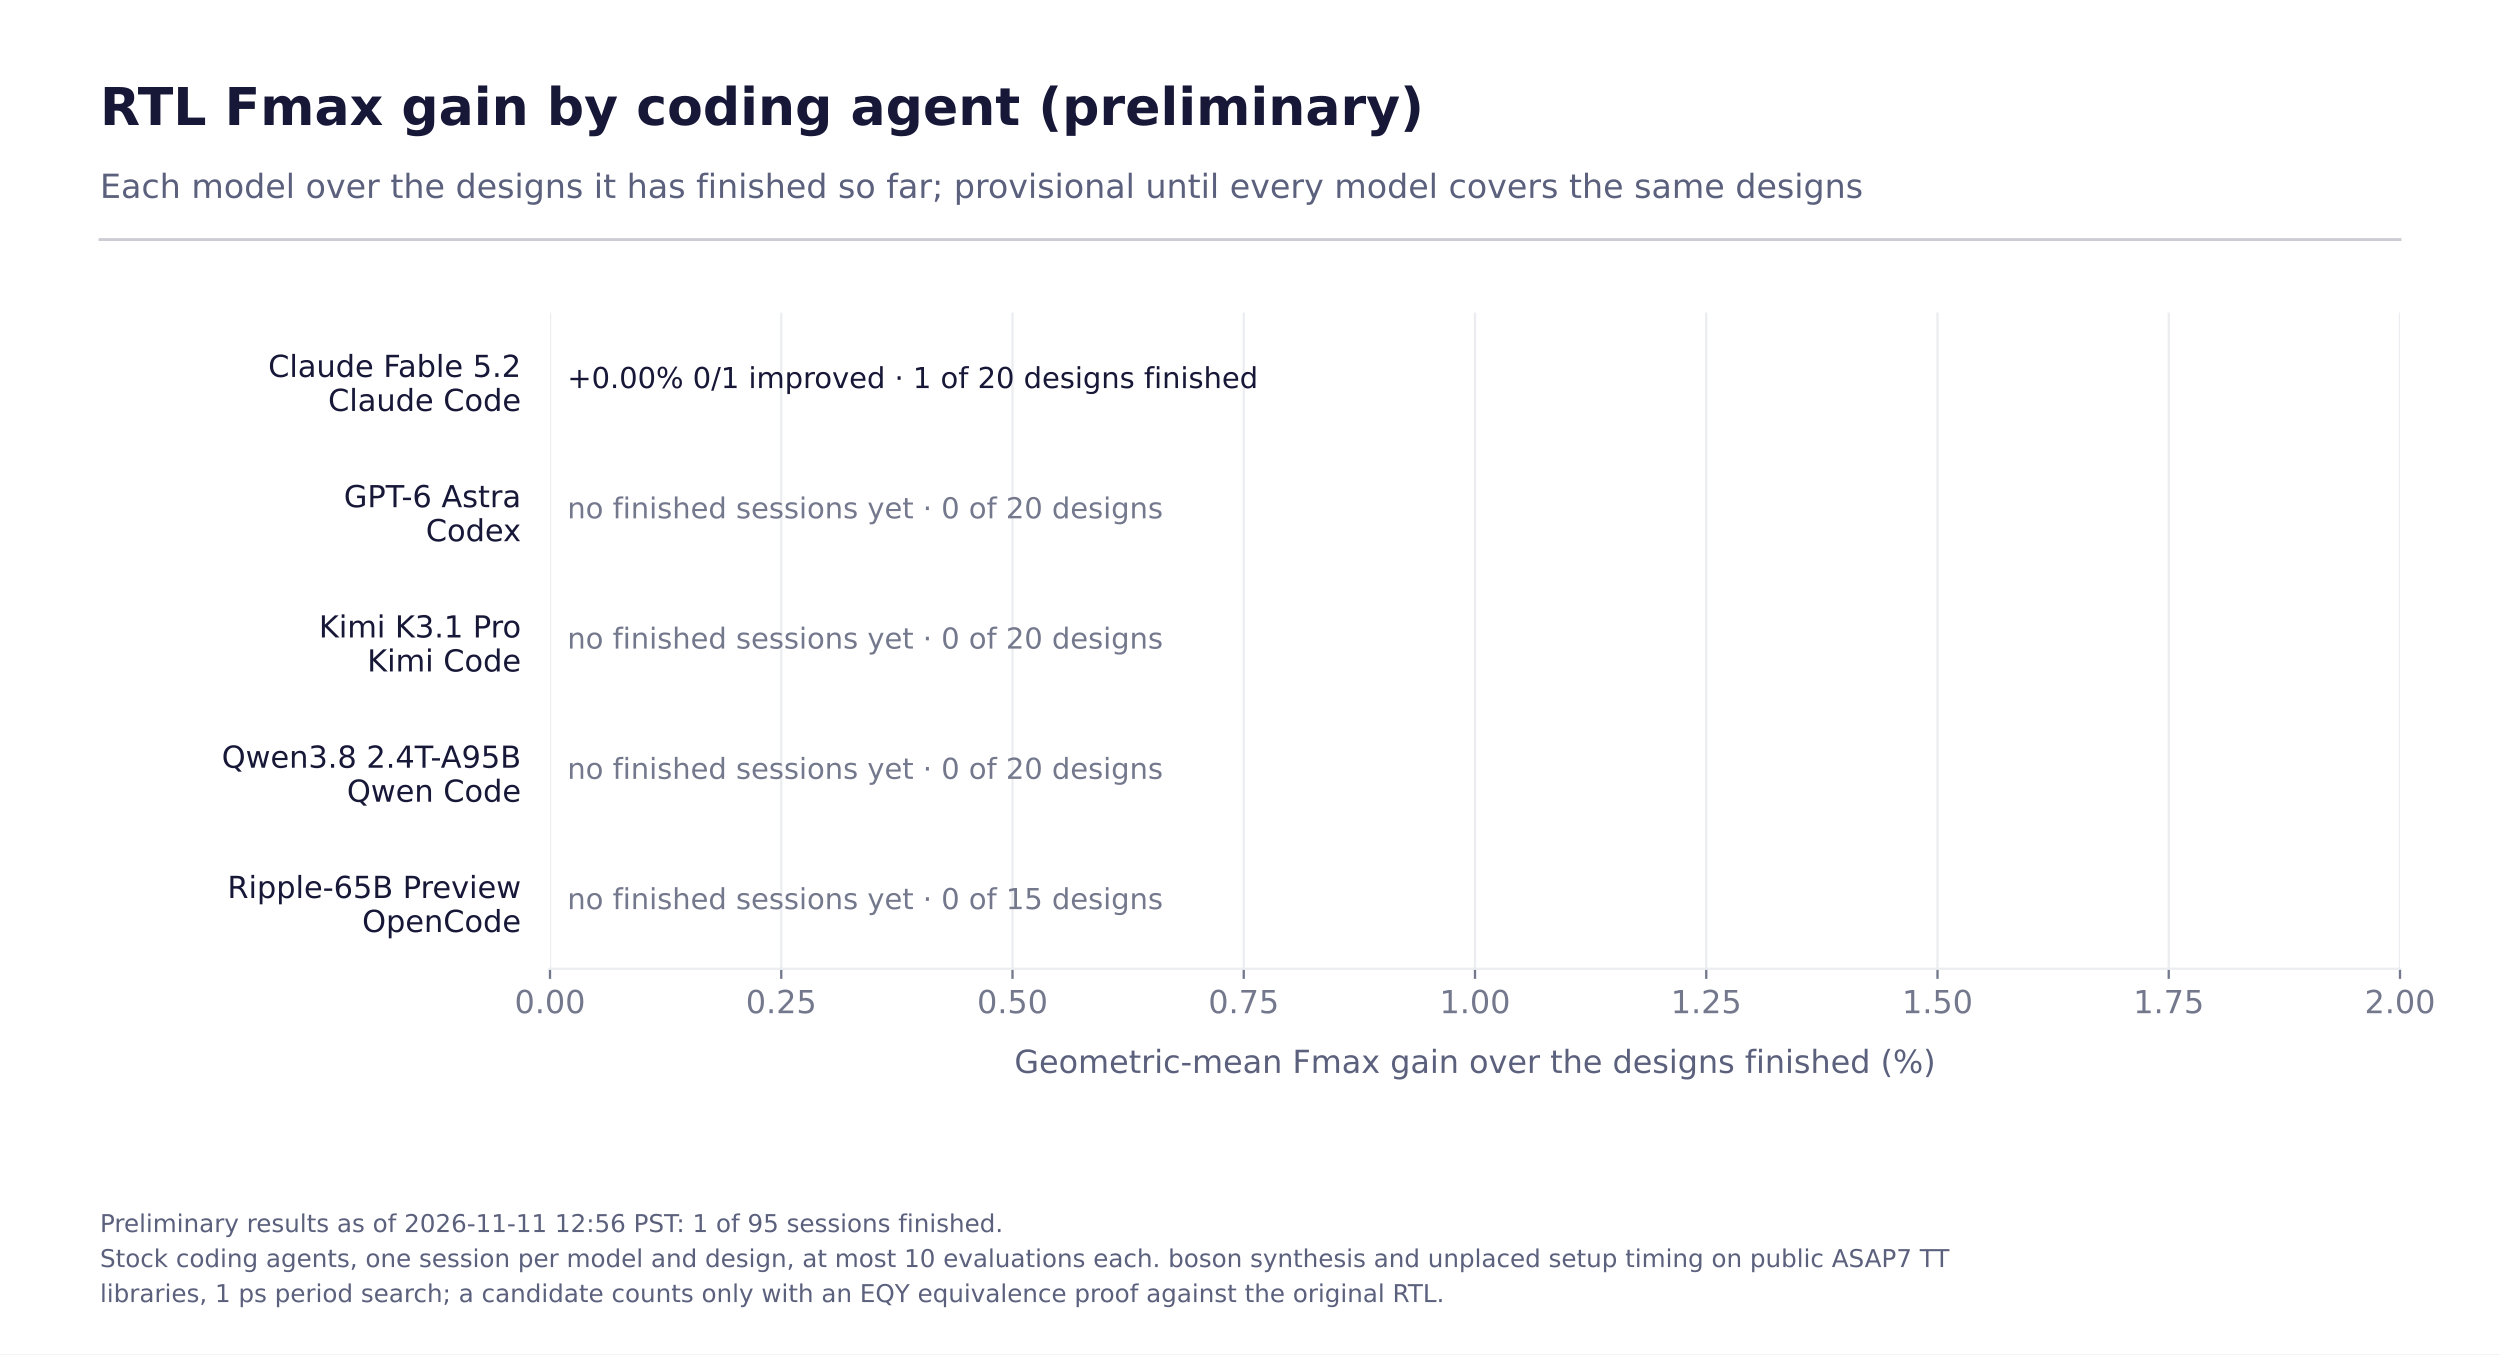
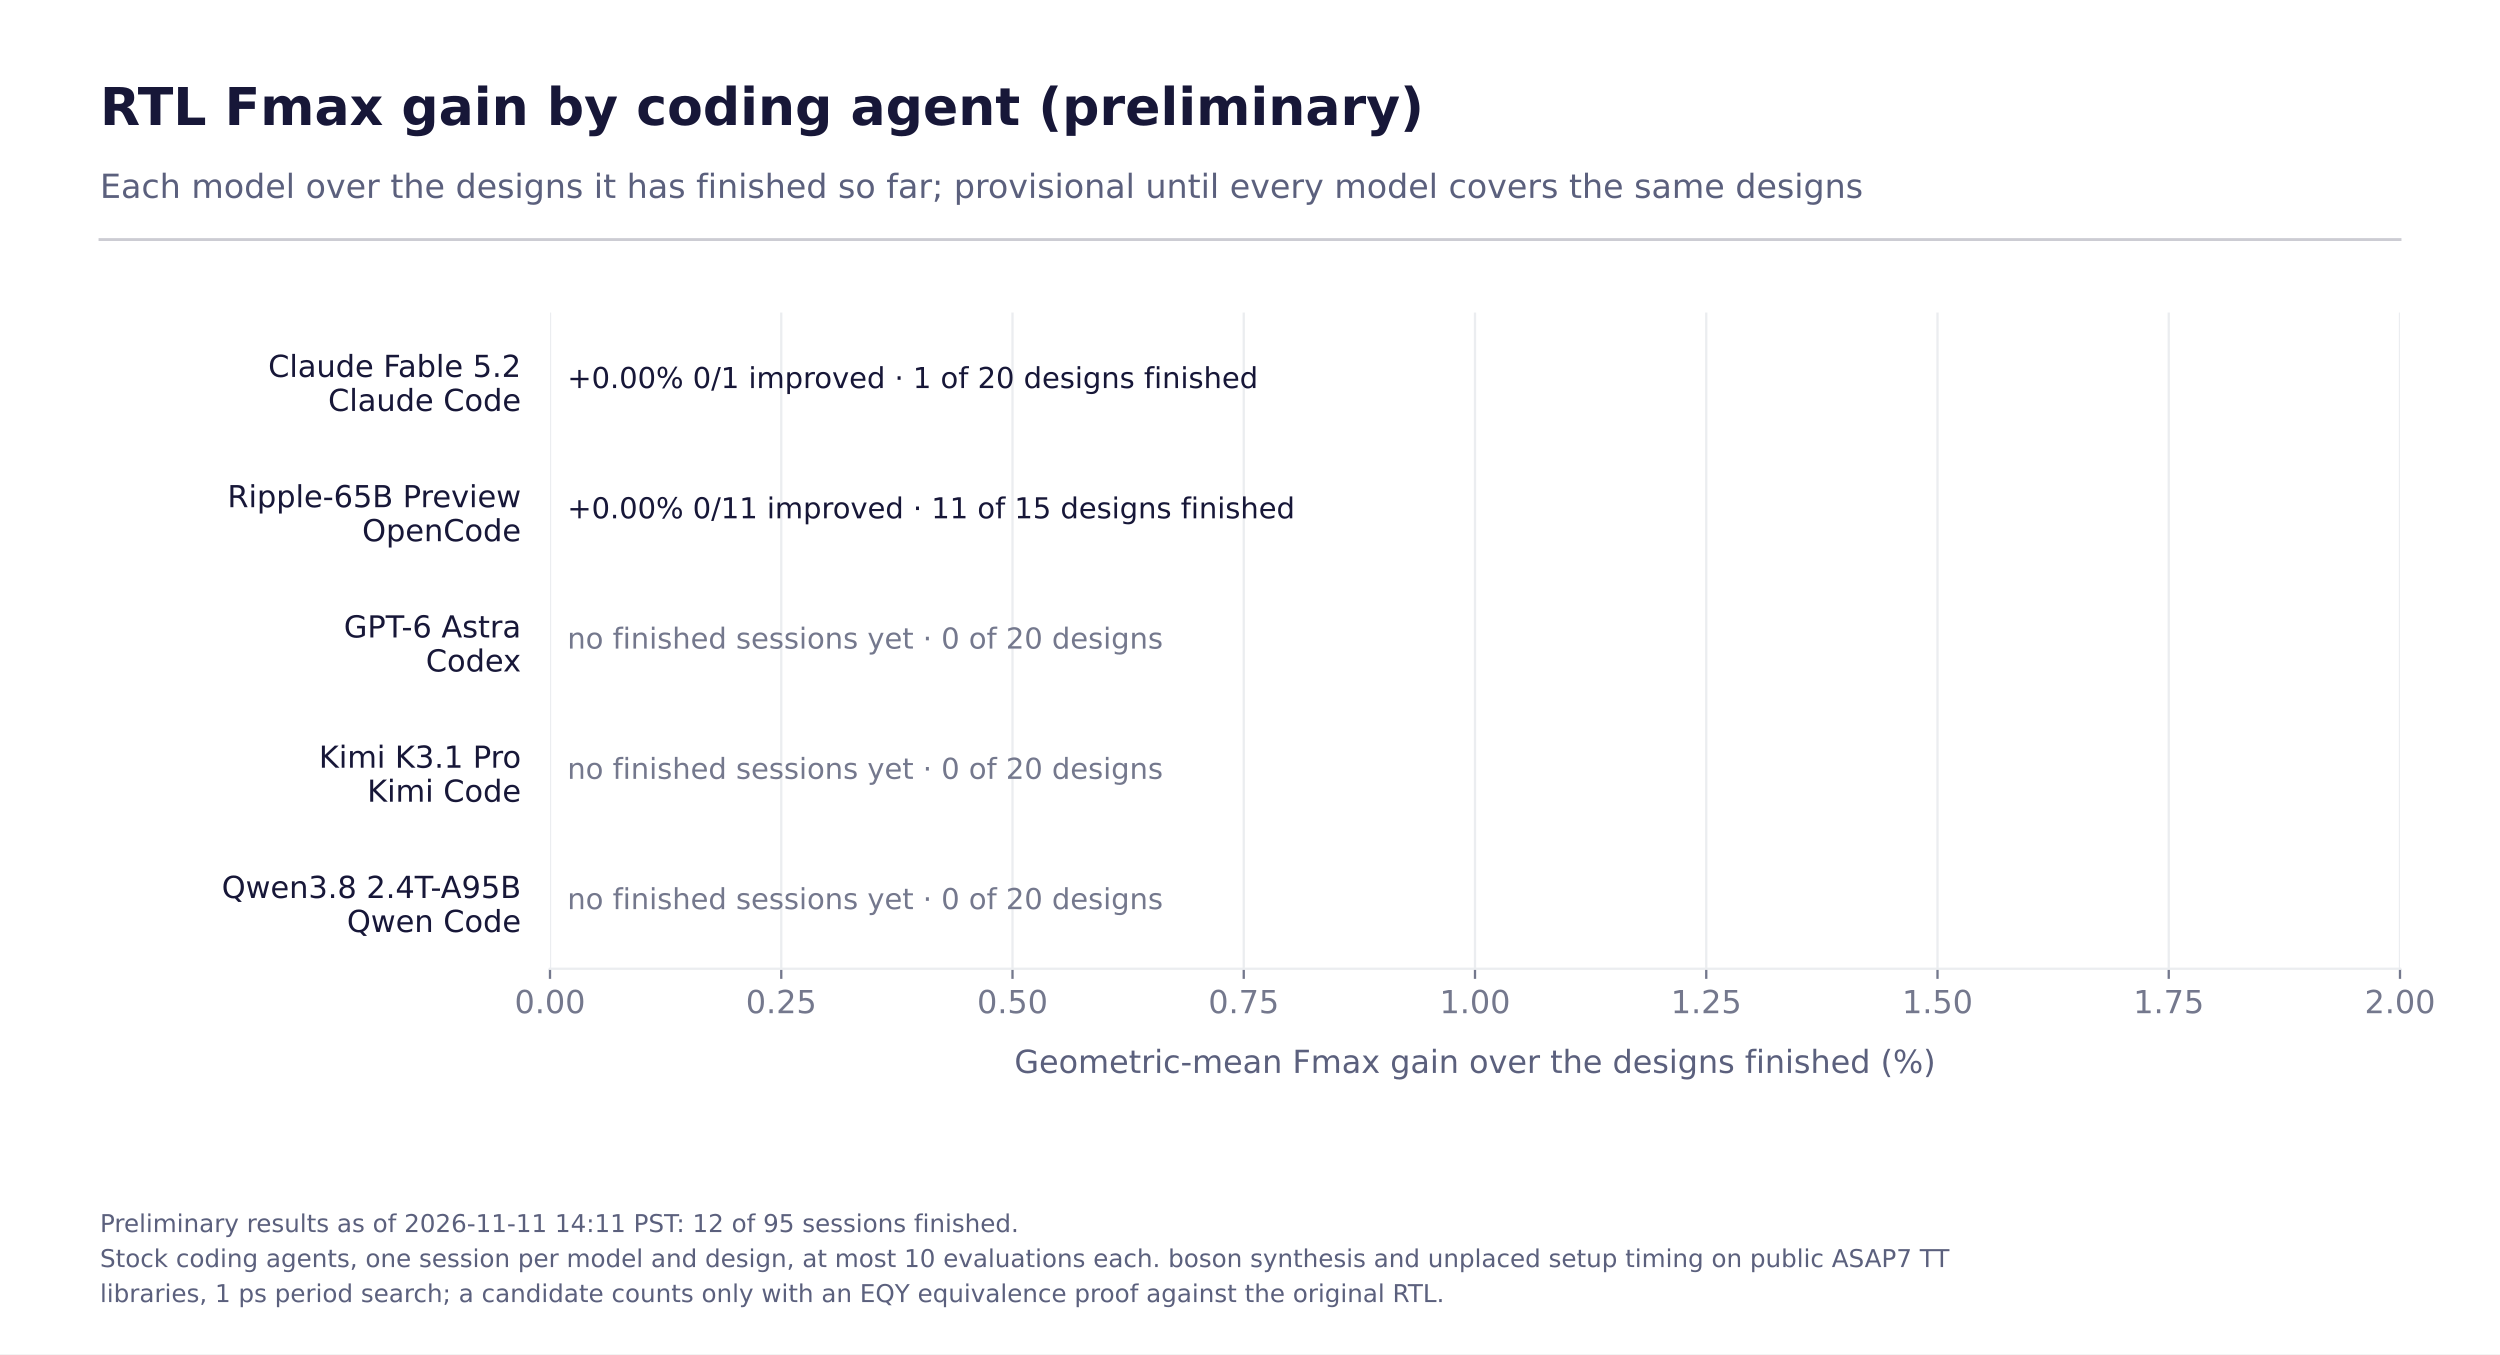
<svg xmlns="http://www.w3.org/2000/svg" xmlns:xlink="http://www.w3.org/1999/xlink" width="864pt" height="468pt" viewBox="0 0 864 468" version="1.1">
  <defs>
    <style type="text/css">*{stroke-linejoin: round; stroke-linecap: butt}</style>
  </defs>
  <g id="figure_1">
    <g id="patch_1">
      <path d="M 0 468  L 864 468  L 864 0  L 0 0  z " style="fill: #ffffff" />
    </g>
    <g id="axes_1">
      <g id="patch_2">
        <path d="M 190.08 334.8  L 829.44 334.8  L 829.44 108  L 190.08 108  z " style="fill: #ffffff" />
      </g>
      <g id="matplotlib.axis_1">
        <g id="xtick_1">
          <g id="line2d_1">
            <path d="M 190.08 334.8  L 190.08 108  " clip-path="url(#p4ebb32de9a)" style="fill: none; stroke: #ebedf0; stroke-width: 0.8; stroke-linecap: square" />
          </g>
          <g id="line2d_2">
            <defs>
              <path id="m93d353a957" d="M 0 0  L 0 3.5  " style="stroke: #74788d; stroke-width: 0.8" />
            </defs>
            <g>
              <use xlink:href="#m93d353a957" x="190.08" y="334.8" style="fill: #74788d; stroke: #74788d; stroke-width: 0.8" />
            </g>
          </g>
          <g id="text_1">
            <text style="fill: #74788d; font: 11px 'DejaVu Sans'; text-anchor: middle" x="190.08" y="350.158" transform="rotate(-0 190.08 350.1583)">0.00</text>
          </g>
        </g>
        <g id="xtick_2">
          <g id="line2d_3">
            <path d="M 270 334.8  L 270 108  " clip-path="url(#p4ebb32de9a)" style="fill: none; stroke: #ebedf0; stroke-width: 0.8; stroke-linecap: square" />
          </g>
          <g id="line2d_4">
            <g>
              <use xlink:href="#m93d353a957" x="270" y="334.8" style="fill: #74788d; stroke: #74788d; stroke-width: 0.8" />
            </g>
          </g>
          <g id="text_2">
            <text style="fill: #74788d; font: 11px 'DejaVu Sans'; text-anchor: middle" x="270" y="350.158" transform="rotate(-0 270 350.1583)">0.25</text>
          </g>
        </g>
        <g id="xtick_3">
          <g id="line2d_5">
            <path d="M 349.92 334.8  L 349.92 108  " clip-path="url(#p4ebb32de9a)" style="fill: none; stroke: #ebedf0; stroke-width: 0.8; stroke-linecap: square" />
          </g>
          <g id="line2d_6">
            <g>
              <use xlink:href="#m93d353a957" x="349.92" y="334.8" style="fill: #74788d; stroke: #74788d; stroke-width: 0.8" />
            </g>
          </g>
          <g id="text_3">
            <text style="fill: #74788d; font: 11px 'DejaVu Sans'; text-anchor: middle" x="349.92" y="350.158" transform="rotate(-0 349.92 350.1583)">0.50</text>
          </g>
        </g>
        <g id="xtick_4">
          <g id="line2d_7">
            <path d="M 429.84 334.8  L 429.84 108  " clip-path="url(#p4ebb32de9a)" style="fill: none; stroke: #ebedf0; stroke-width: 0.8; stroke-linecap: square" />
          </g>
          <g id="line2d_8">
            <g>
              <use xlink:href="#m93d353a957" x="429.84" y="334.8" style="fill: #74788d; stroke: #74788d; stroke-width: 0.8" />
            </g>
          </g>
          <g id="text_4">
            <text style="fill: #74788d; font: 11px 'DejaVu Sans'; text-anchor: middle" x="429.84" y="350.158" transform="rotate(-0 429.84 350.1583)">0.75</text>
          </g>
        </g>
        <g id="xtick_5">
          <g id="line2d_9">
            <path d="M 509.76 334.8  L 509.76 108  " clip-path="url(#p4ebb32de9a)" style="fill: none; stroke: #ebedf0; stroke-width: 0.8; stroke-linecap: square" />
          </g>
          <g id="line2d_10">
            <g>
              <use xlink:href="#m93d353a957" x="509.76" y="334.8" style="fill: #74788d; stroke: #74788d; stroke-width: 0.8" />
            </g>
          </g>
          <g id="text_5">
            <text style="fill: #74788d; font: 11px 'DejaVu Sans'; text-anchor: middle" x="509.76" y="350.158" transform="rotate(-0 509.76 350.1583)">1.00</text>
          </g>
        </g>
        <g id="xtick_6">
          <g id="line2d_11">
            <path d="M 589.68 334.8  L 589.68 108  " clip-path="url(#p4ebb32de9a)" style="fill: none; stroke: #ebedf0; stroke-width: 0.8; stroke-linecap: square" />
          </g>
          <g id="line2d_12">
            <g>
              <use xlink:href="#m93d353a957" x="589.68" y="334.8" style="fill: #74788d; stroke: #74788d; stroke-width: 0.8" />
            </g>
          </g>
          <g id="text_6">
            <text style="fill: #74788d; font: 11px 'DejaVu Sans'; text-anchor: middle" x="589.68" y="350.158" transform="rotate(-0 589.68 350.1583)">1.25</text>
          </g>
        </g>
        <g id="xtick_7">
          <g id="line2d_13">
            <path d="M 669.6 334.8  L 669.6 108  " clip-path="url(#p4ebb32de9a)" style="fill: none; stroke: #ebedf0; stroke-width: 0.8; stroke-linecap: square" />
          </g>
          <g id="line2d_14">
            <g>
              <use xlink:href="#m93d353a957" x="669.6" y="334.8" style="fill: #74788d; stroke: #74788d; stroke-width: 0.8" />
            </g>
          </g>
          <g id="text_7">
            <text style="fill: #74788d; font: 11px 'DejaVu Sans'; text-anchor: middle" x="669.6" y="350.158" transform="rotate(-0 669.6 350.1583)">1.50</text>
          </g>
        </g>
        <g id="xtick_8">
          <g id="line2d_15">
            <path d="M 749.52 334.8  L 749.52 108  " clip-path="url(#p4ebb32de9a)" style="fill: none; stroke: #ebedf0; stroke-width: 0.8; stroke-linecap: square" />
          </g>
          <g id="line2d_16">
            <g>
              <use xlink:href="#m93d353a957" x="749.52" y="334.8" style="fill: #74788d; stroke: #74788d; stroke-width: 0.8" />
            </g>
          </g>
          <g id="text_8">
            <text style="fill: #74788d; font: 11px 'DejaVu Sans'; text-anchor: middle" x="749.52" y="350.158" transform="rotate(-0 749.52 350.1583)">1.75</text>
          </g>
        </g>
        <g id="xtick_9">
          <g id="line2d_17">
            <path d="M 829.44 334.8  L 829.44 108  " clip-path="url(#p4ebb32de9a)" style="fill: none; stroke: #ebedf0; stroke-width: 0.8; stroke-linecap: square" />
          </g>
          <g id="line2d_18">
            <g>
              <use xlink:href="#m93d353a957" x="829.44" y="334.8" style="fill: #74788d; stroke: #74788d; stroke-width: 0.8" />
            </g>
          </g>
          <g id="text_9">
            <text style="fill: #74788d; font: 11px 'DejaVu Sans'; text-anchor: middle" x="829.44" y="350.158" transform="rotate(-0 829.44 350.1583)">2.00</text>
          </g>
        </g>
        <g id="text_10">
          <text style="fill: #5b607d; font: 11px 'DejaVu Sans'; text-anchor: middle" x="509.76" y="370.804" transform="rotate(-0 509.76 370.8042)">Geometric-mean Fmax gain over the designs finished (%)</text>
        </g>
      </g>
      <g id="matplotlib.axis_2">
        <g id="ytick_1">
          <g id="line2d_19" />
          <g id="text_11">
            <text style="fill: #171738; font: 10.5px 'DejaVu Sans'" transform="translate(92.68391 130.2724)">Claude Fable 5.2</text>
            <text style="fill: #171738; font: 10.5px 'DejaVu Sans'" transform="translate(113.3952 142.0301)">Claude Code</text>
          </g>
        </g>
        <g id="ytick_2">
          <g id="line2d_20" />
          <g id="text_12">
-             <text style="fill: #171738; font: 10.5px 'DejaVu Sans'" transform="translate(118.8322 175.2903)">GPT-6 Astra</text>
-             <text style="fill: #171738; font: 10.5px 'DejaVu Sans'" transform="translate(147.1658 187.048)">Codex</text>
+             <text style="fill: #171738; font: 10.5px 'DejaVu Sans'" transform="translate(78.59914 175.2903)">Ripple-65B Preview</text>
+             <text style="fill: #171738; font: 10.5px 'DejaVu Sans'" transform="translate(125.1502 187.048)">OpenCode</text>
          </g>
        </g>
        <g id="ytick_3">
          <g id="line2d_21" />
          <g id="text_13">
-             <text style="fill: #171738; font: 10.5px 'DejaVu Sans'" transform="translate(110.2222 220.3082)">Kimi K3.1 Pro</text>
-             <text style="fill: #171738; font: 10.5px 'DejaVu Sans'" transform="translate(126.9123 232.0659)">Kimi Code</text>
+             <text style="fill: #171738; font: 10.5px 'DejaVu Sans'" transform="translate(118.8322 220.3082)">GPT-6 Astra</text>
+             <text style="fill: #171738; font: 10.5px 'DejaVu Sans'" transform="translate(147.1658 232.0659)">Codex</text>
          </g>
        </g>
        <g id="ytick_4">
          <g id="line2d_22" />
          <g id="text_14">
-             <text style="fill: #171738; font: 10.5px 'DejaVu Sans'" transform="translate(76.62383 265.326)">Qwen3.8 2.4T-A95B</text>
-             <text style="fill: #171738; font: 10.5px 'DejaVu Sans'" transform="translate(119.892 277.0837)">Qwen Code</text>
+             <text style="fill: #171738; font: 10.5px 'DejaVu Sans'" transform="translate(110.2222 265.326)">Kimi K3.1 Pro</text>
+             <text style="fill: #171738; font: 10.5px 'DejaVu Sans'" transform="translate(126.9123 277.0837)">Kimi Code</text>
          </g>
        </g>
        <g id="ytick_5">
          <g id="line2d_23" />
          <g id="text_15">
-             <text style="fill: #171738; font: 10.5px 'DejaVu Sans'" transform="translate(78.59914 310.3439)">Ripple-65B Preview</text>
-             <text style="fill: #171738; font: 10.5px 'DejaVu Sans'" transform="translate(125.1502 322.1016)">OpenCode</text>
+             <text style="fill: #171738; font: 10.5px 'DejaVu Sans'" transform="translate(76.62383 310.3439)">Qwen3.8 2.4T-A95B</text>
+             <text style="fill: #171738; font: 10.5px 'DejaVu Sans'" transform="translate(119.892 322.1016)">Qwen Code</text>
          </g>
        </g>
      </g>
      <g id="patch_3">
        <path d="M 190.08 118.309  L 190.08 118.309  L 190.08 144.419  L 190.08 144.419  z " clip-path="url(#p4ebb32de9a)" style="fill: #3f5680; opacity: 0.85" />
      </g>
      <g id="patch_4">
        <path d="M 190.08 163.327  L 190.08 163.327  L 190.08 189.437  L 190.08 189.437  z " clip-path="url(#p4ebb32de9a)" style="fill: #3f5680; opacity: 0.85" />
      </g>
      <g id="patch_5">
        <path d="M 190.08 208.345  L 190.08 208.345  L 190.08 234.455  L 190.08 234.455  z " clip-path="url(#p4ebb32de9a)" style="fill: #3f5680; opacity: 0.85" />
      </g>
      <g id="patch_6">
        <path d="M 190.08 253.363  L 190.08 253.363  L 190.08 279.473  L 190.08 279.473  z " clip-path="url(#p4ebb32de9a)" style="fill: #3f5680; opacity: 0.85" />
      </g>
      <g id="patch_7">
        <path d="M 190.08 298.381  L 190.08 298.381  L 190.08 324.491  L 190.08 324.491  z " clip-path="url(#p4ebb32de9a)" style="fill: #3f5680; opacity: 0.85" />
      </g>
      <g id="patch_8">
        <path d="M 190.08 334.8  L 829.44 334.8  " style="fill: none; stroke: #ebedf0; stroke-width: 0.8; stroke-linejoin: miter; stroke-linecap: square" />
      </g>
      <g id="text_16">
        <text style="fill: #171738; font: 10px 'DejaVu Sans'; text-anchor: start" x="196.08" y="134.124" transform="rotate(-0 196.08 134.1236)">+0.00%   0/1 improved · 1 of 20 designs finished</text>
      </g>
      <g id="text_17">
-         <text style="fill: #74788d; font: 10px 'DejaVu Sans'; text-anchor: start" x="196.08" y="179.142" transform="rotate(-0 196.08 179.1415)">no finished sessions yet · 0 of 20 designs</text>
+         <text style="fill: #171738; font: 10px 'DejaVu Sans'; text-anchor: start" x="196.08" y="179.142" transform="rotate(-0 196.08 179.1415)">+0.00%   0/11 improved · 11 of 15 designs finished</text>
      </g>
      <g id="text_18">
        <text style="fill: #74788d; font: 10px 'DejaVu Sans'; text-anchor: start" x="196.08" y="224.159" transform="rotate(-0 196.08 224.1594)">no finished sessions yet · 0 of 20 designs</text>
      </g>
      <g id="text_19">
        <text style="fill: #74788d; font: 10px 'DejaVu Sans'; text-anchor: start" x="196.08" y="269.177" transform="rotate(-0 196.08 269.1772)">no finished sessions yet · 0 of 20 designs</text>
      </g>
      <g id="text_20">
-         <text style="fill: #74788d; font: 10px 'DejaVu Sans'; text-anchor: start" x="196.08" y="314.195" transform="rotate(-0 196.08 314.1951)">no finished sessions yet · 0 of 15 designs</text>
+         <text style="fill: #74788d; font: 10px 'DejaVu Sans'; text-anchor: start" x="196.08" y="314.195" transform="rotate(-0 196.08 314.1951)">no finished sessions yet · 0 of 20 designs</text>
      </g>
    </g>
    <g id="line2d_24">
      <path d="M 34.56 82.8  L 829.44 82.8  " style="fill: none; stroke: #171738; stroke-opacity: 0.22; stroke-linecap: square" />
    </g>
    <g id="text_21">
      <text style="fill: #171738; font: 700 18px 'DejaVu Sans'; text-anchor: start" x="34.56" y="43.2" transform="rotate(-0 34.56 43.2)">RTL Fmax gain by coding agent (preliminary)</text>
    </g>
    <g id="text_22">
      <text style="fill: #5b607d; font: 11.5px 'DejaVu Sans'; text-anchor: start" x="34.56" y="68.4" transform="rotate(-0 34.56 68.4)">Each model over the designs it has finished so far; provisional until every model covers the same designs</text>
    </g>
    <g id="text_23">
-       <text style="fill: #5b607d; font: 8.5px 'DejaVu Sans'" transform="translate(34.56 425.7968)">Preliminary results as of 2026-11-11 12:56 PST: 1 of 95 sessions finished.</text>
+       <text style="fill: #5b607d; font: 8.5px 'DejaVu Sans'" transform="translate(34.56 425.7968)">Preliminary results as of 2026-11-11 14:11 PST: 12 of 95 sessions finished.</text>
      <text style="fill: #5b607d; font: 8.5px 'DejaVu Sans'" transform="translate(34.56 437.8984)">Stock coding agents, one session per model and design, at most 10 evaluations each. boson synthesis and unplaced setup timing on public ASAP7 TT</text>
      <text style="fill: #5b607d; font: 8.5px 'DejaVu Sans'" transform="translate(34.56 450)">libraries, 1 ps period search; a candidate counts only with an EQY equivalence proof against the original RTL.</text>
    </g>
  </g>
  <defs>
    <clipPath id="p4ebb32de9a">
      <rect x="190.08" y="108" width="639.36" height="226.8" />
    </clipPath>
  </defs>
</svg>
